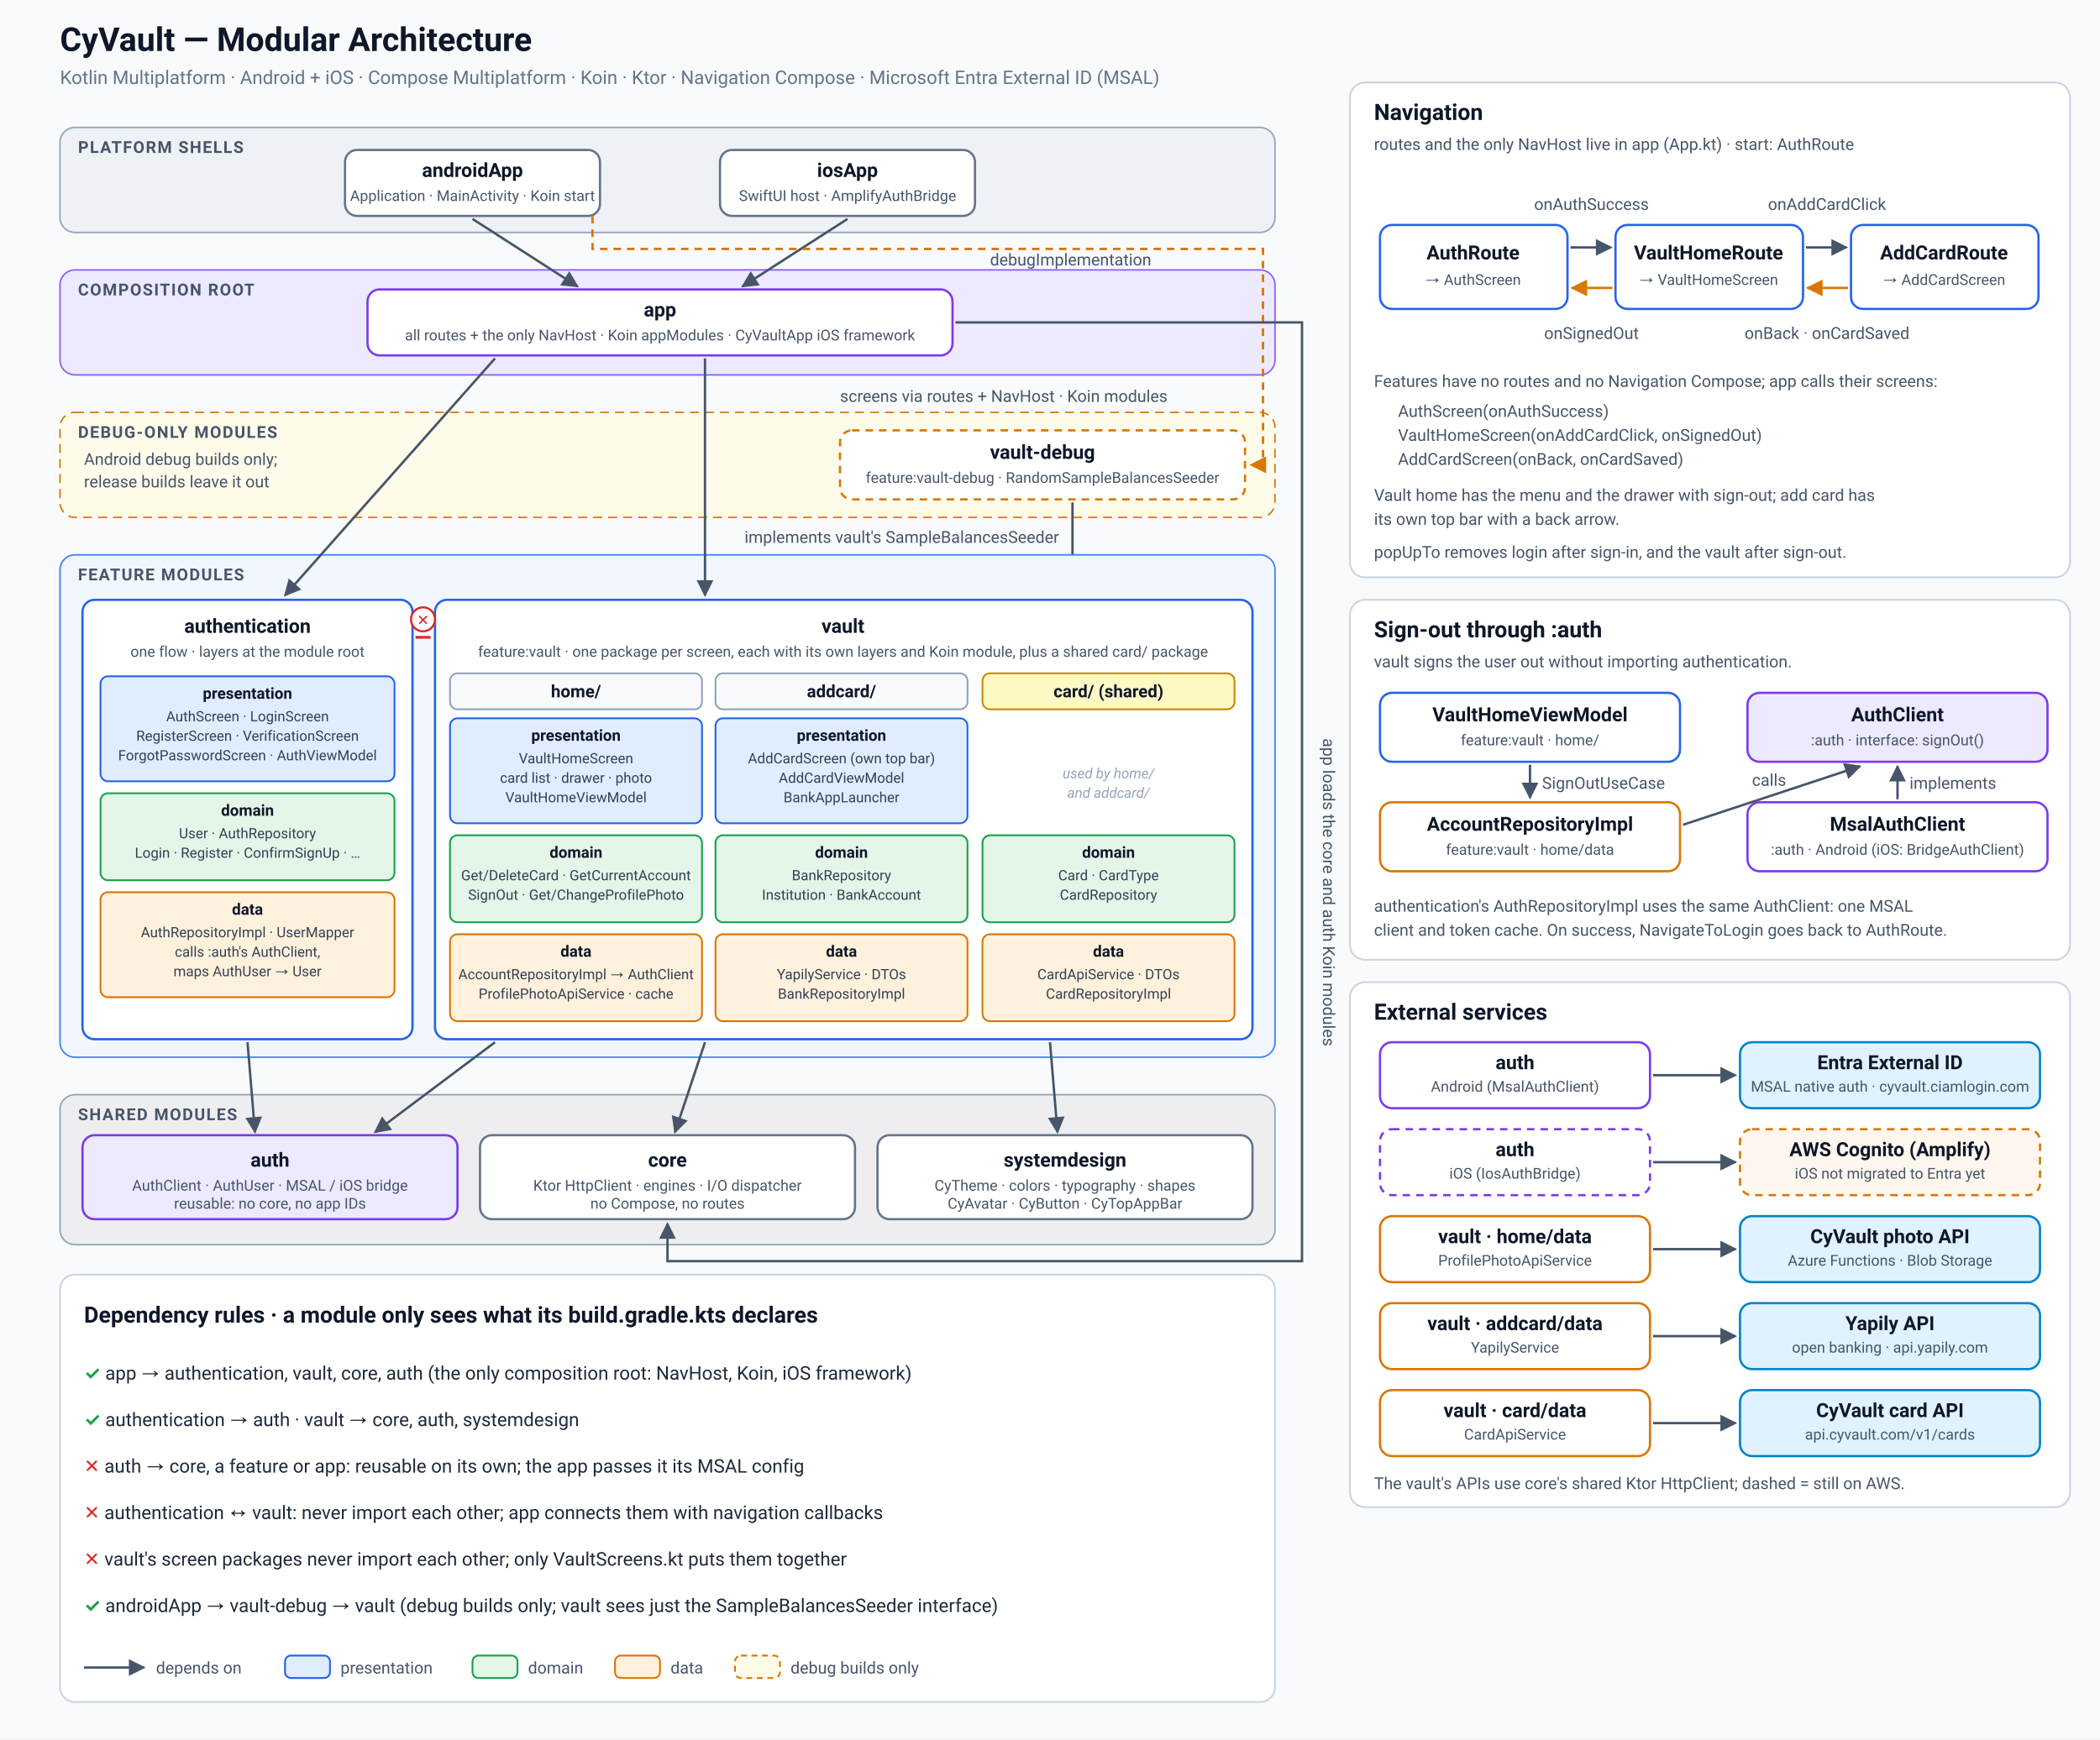
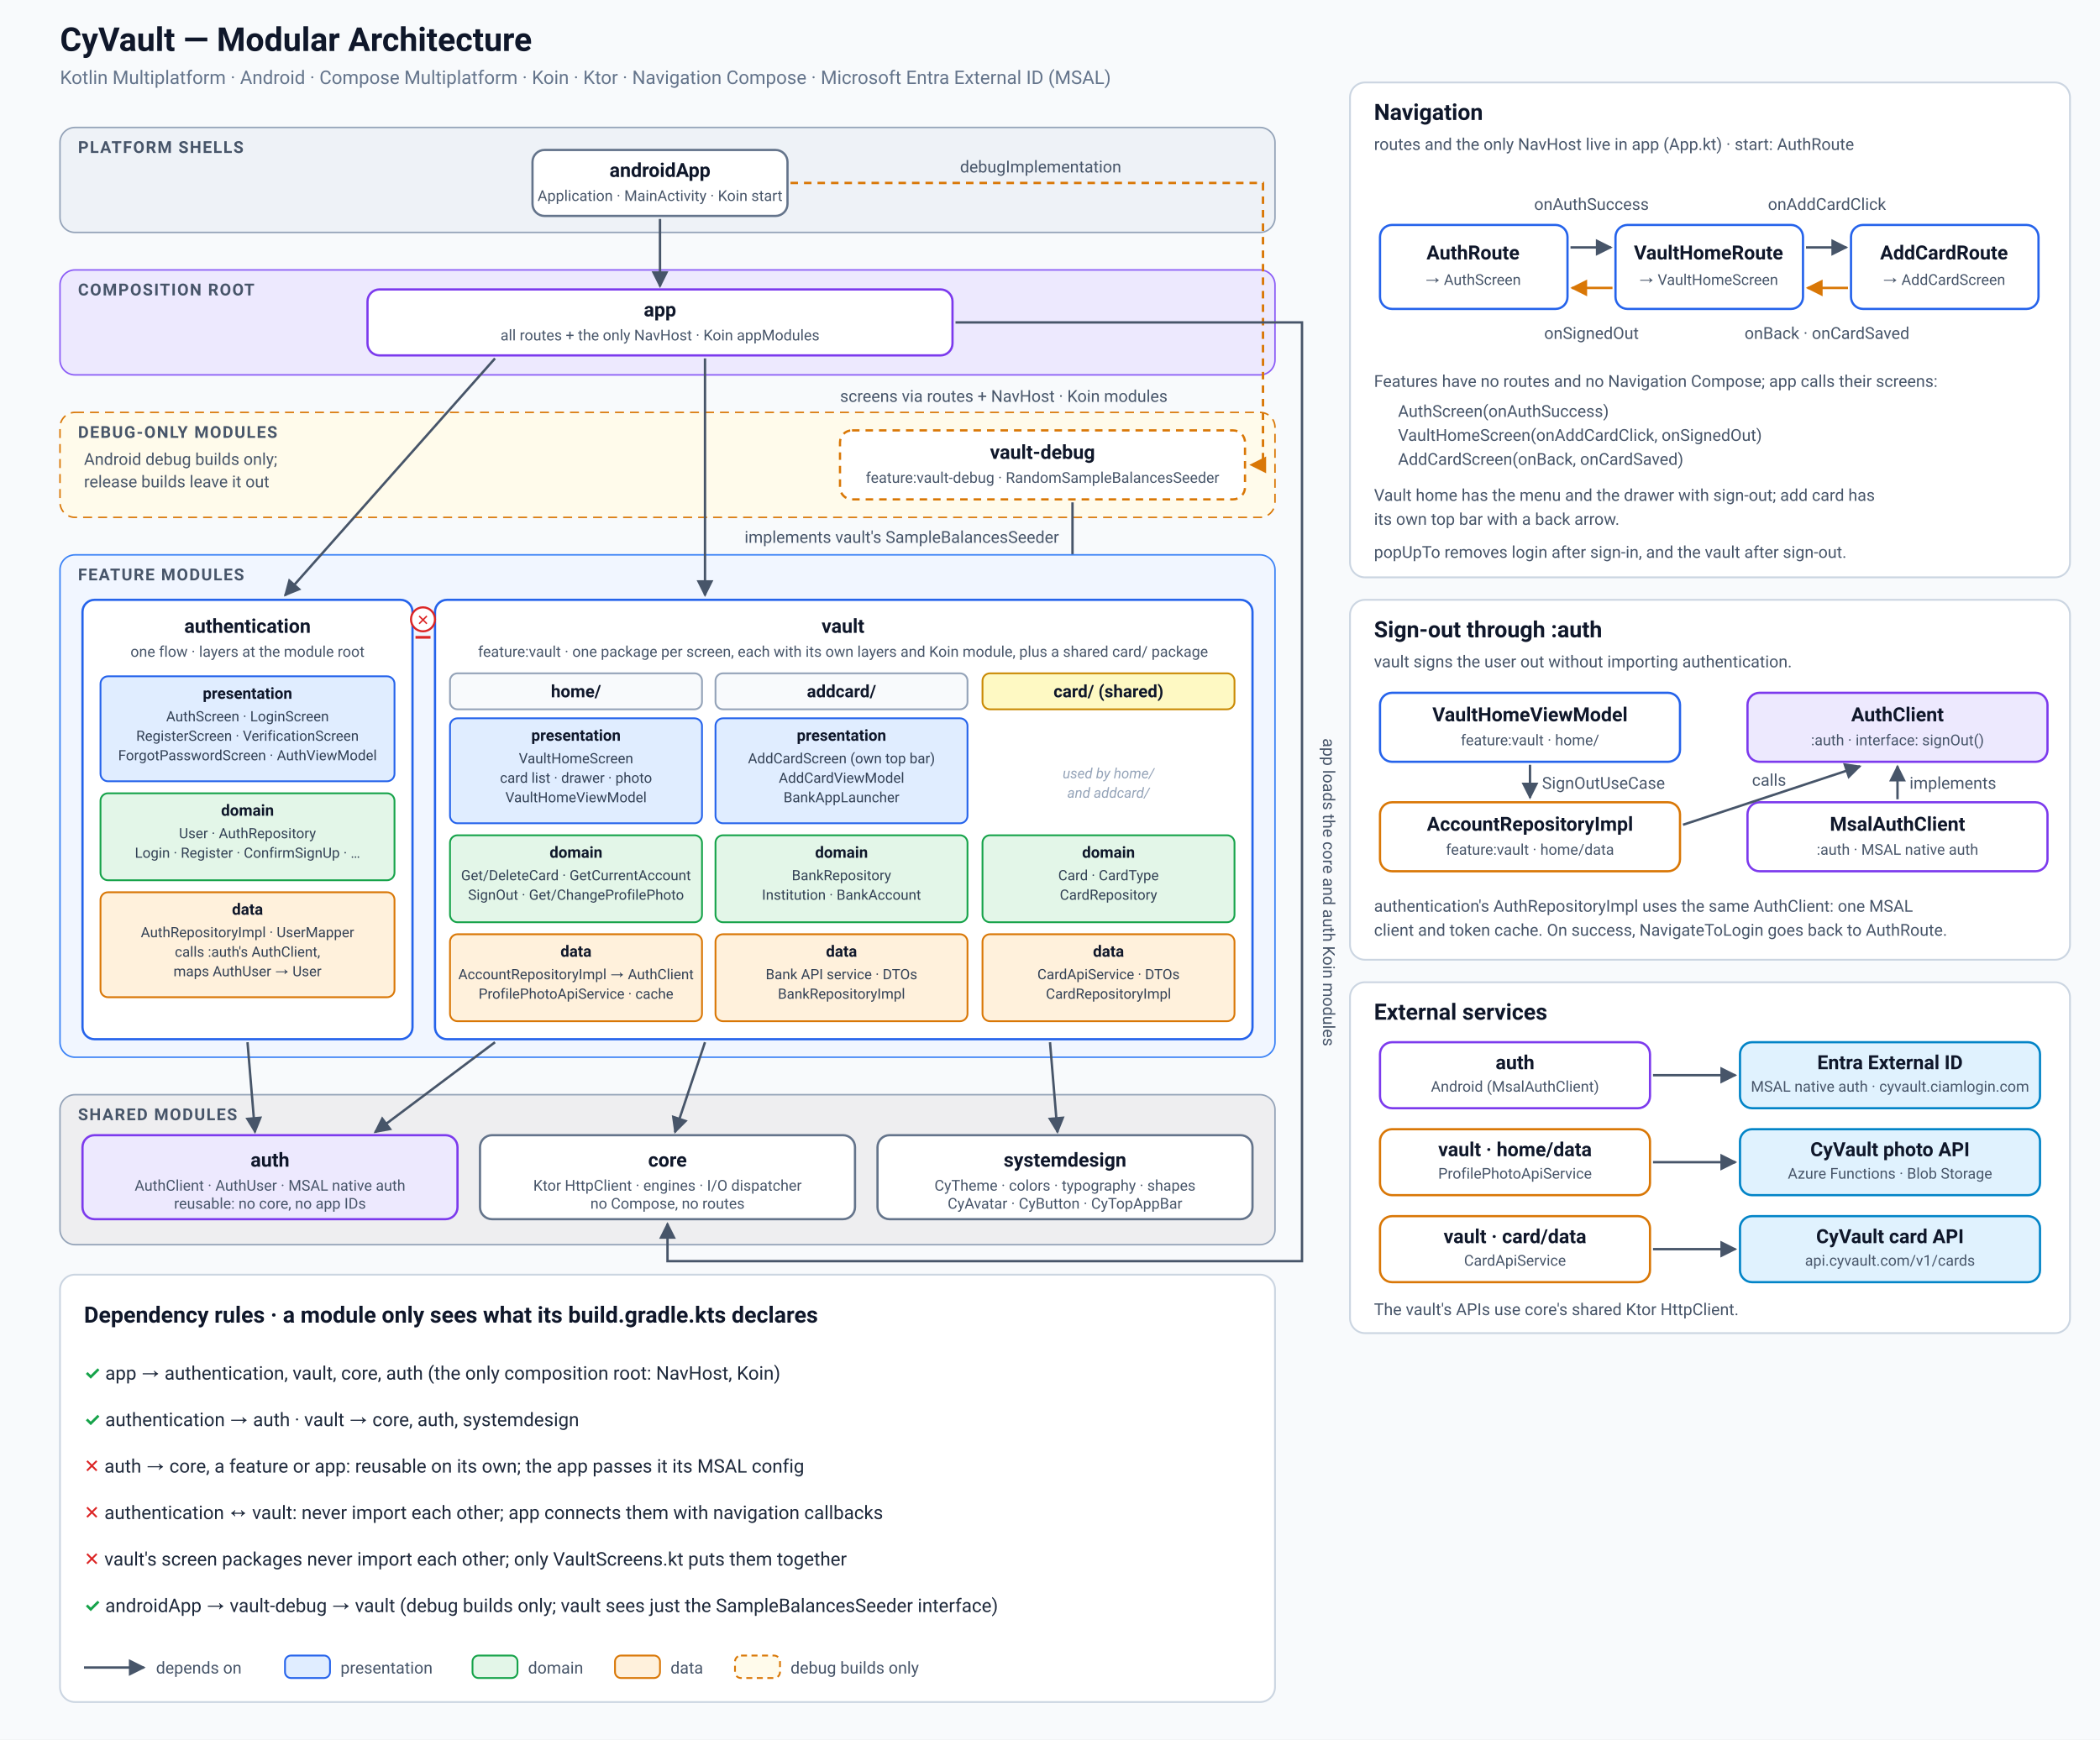
<svg xmlns="http://www.w3.org/2000/svg" viewBox="0 0 1400 1160" width="1400" height="1160" font-family="-apple-system, 'Segoe UI', Roboto, Helvetica, Arial, sans-serif">
  <defs>
    <marker id="arrow" viewBox="0 0 10 10" refX="9" refY="5" markerWidth="7" markerHeight="7" orient="auto-start-reverse">
      <path d="M0,0 L10,5 L0,10 z" fill="#475569" />
    </marker>
    <marker id="arrowOrange" viewBox="0 0 10 10" refX="9" refY="5" markerWidth="7" markerHeight="7" orient="auto-start-reverse">
      <path d="M0,0 L10,5 L0,10 z" fill="#D97706" />
    </marker>
    <marker id="arrowRed" viewBox="0 0 10 10" refX="9" refY="5" markerWidth="7" markerHeight="7" orient="auto-start-reverse">
      <path d="M0,0 L10,5 L0,10 z" fill="#DC2626" />
    </marker>
    <style>
      .t-title { font-size: 22px; font-weight: 700; fill: #0F172A; }
      .t-sub { font-size: 12.5px; fill: #64748B; }
      .t-panel { font-size: 15px; font-weight: 700; fill: #0F172A; }
      .t-band { font-size: 11px; font-weight: 700; letter-spacing: 0.8px; fill: #475569; }
      .t-box { font-size: 13px; font-weight: 700; fill: #0F172A; text-anchor: middle; }
      .t-boxsub { font-size: 10px; fill: #475569; text-anchor: middle; }
      .t-pkg { font-size: 11.5px; font-weight: 700; fill: #0F172A; text-anchor: middle; }
      .t-chip { font-size: 10.5px; font-weight: 700; fill: #0F172A; text-anchor: middle; }
      .t-chipsub { font-size: 9.5px; fill: #334155; text-anchor: middle; }
      .t-empty { font-size: 9.5px; font-style: italic; fill: #94A3B8; text-anchor: middle; }
      .t-small { font-size: 11px; fill: #475569; }
      .t-rule { font-size: 12.5px; fill: #1E293B; }
      .box { fill: #FFFFFF; stroke-width: 1.5; }
      .ui { fill: #E0EDFF; stroke: #2563EB; stroke-width: 1.2; }
      .dom { fill: #E3F6E8; stroke: #16A34A; stroke-width: 1.2; }
      .dat { fill: #FFF1DC; stroke: #D97706; stroke-width: 1.2; }
      .wire { fill: #F1F5F9; stroke: #64748B; stroke-width: 1.2; }
      .pkg { fill: #F8FAFC; stroke: #94A3B8; stroke-width: 1.2; }
      .dep { stroke: #475569; stroke-width: 1.6; fill: none; marker-end: url(#arrow); }
      .back { stroke: #D97706; stroke-width: 1.6; fill: none; marker-end: url(#arrowOrange); }
      .panel { fill: #FFFFFF; stroke: #CBD5E1; stroke-width: 1.2; }
    </style>
  </defs>
  <rect width="1400" height="1160" fill="#F8FAFC" />
  <text x="40" y="34" class="t-title">CyVault — Modular Architecture</text>
-   <text x="40" y="56" class="t-sub">Kotlin Multiplatform · Android + iOS · Compose Multiplatform · Koin · Ktor · Navigation Compose · Microsoft Entra External ID (MSAL)</text>
+   <text x="40" y="56" class="t-sub">Kotlin Multiplatform · Android · Compose Multiplatform · Koin · Ktor · Navigation Compose · Microsoft Entra External ID (MSAL)</text>
  <rect x="40" y="85" width="810" height="70" rx="10" fill="#EEF2F7" stroke="#94A3B8" />
  <text x="52" y="102" class="t-band">PLATFORM SHELLS</text>
-   <rect x="230" y="100" width="170" height="44" rx="8" class="box" stroke="#64748B" />
-   <text x="315" y="118" class="t-box">androidApp</text>
-   <text x="315" y="134" class="t-boxsub">Application · MainActivity · Koin start</text>
-   <rect x="480" y="100" width="170" height="44" rx="8" class="box" stroke="#64748B" />
-   <text x="565" y="118" class="t-box">iosApp</text>
-   <text x="565" y="134" class="t-boxsub">SwiftUI host · AmplifyAuthBridge</text>
+   <rect x="355" y="100" width="170" height="44" rx="8" class="box" stroke="#64748B" />
+   <text x="440" y="118" class="t-box">androidApp</text>
+   <text x="440" y="134" class="t-boxsub">Application · MainActivity · Koin start</text>
  <rect x="40" y="180" width="810" height="70" rx="10" fill="#EDE9FE" stroke="#8B5CF6" />
  <text x="52" y="197" class="t-band">COMPOSITION ROOT</text>
  <rect x="245" y="193" width="390" height="44" rx="8" class="box" stroke="#7C3AED" />
  <text x="440" y="211" class="t-box">app</text>
-   <text x="440" y="227" class="t-boxsub">all routes + the only NavHost · Koin appModules · CyVaultApp iOS framework</text>
-   <path d="M315 146 L385 191" class="dep" />
-   <path d="M565 146 L495 191" class="dep" />
+   <text x="440" y="227" class="t-boxsub">all routes + the only NavHost · Koin appModules</text>
+   <path d="M440 146 L440 191" class="dep" />
  <rect x="40" y="275" width="810" height="70" rx="10" fill="#FFFBEB" stroke="#D97706" stroke-dasharray="6 4" />
  <text x="52" y="292" class="t-band">DEBUG-ONLY MODULES</text>
  <text x="56" y="310" class="t-small">Android debug builds only;</text>
  <text x="56" y="325" class="t-small">release builds leave it out</text>
  <rect x="560" y="287" width="270" height="46" rx="8" class="box" stroke="#D97706" stroke-dasharray="5 4" />
  <text x="695" y="306" class="t-box">vault-debug</text>
  <text x="695" y="322" class="t-boxsub">feature:vault-debug · RandomSampleBalancesSeeder</text>
-   <path d="M395 144 V166 H842 V310 H834" stroke="#D97706" stroke-width="1.6" stroke-dasharray="5 4" fill="none" marker-end="url(#arrowOrange)" />
-   <text x="660" y="177" class="t-small" fill="#B45309">debugImplementation</text>
+   <path d="M527 122 H842 V310 H834" stroke="#D97706" stroke-width="1.6" stroke-dasharray="5 4" fill="none" marker-end="url(#arrowOrange)" />
+   <text x="640" y="115" class="t-small" fill="#B45309">debugImplementation</text>
  <path d="M715 335 L715 397" class="dep" />
  <text x="706" y="362" class="t-small" text-anchor="end">implements vault's SampleBalancesSeeder</text>
  <rect x="40" y="370" width="810" height="335" rx="10" fill="#F1F6FF" stroke="#3B82F6" />
  <text x="52" y="387" class="t-band">FEATURE MODULES</text>
  <rect x="55" y="400" width="220" height="293" rx="8" class="box" stroke="#2563EB" />
  <text x="165" y="422" class="t-box">authentication</text>
  <text x="165" y="438" class="t-boxsub">one flow · layers at the module root</text>
  <rect x="67" y="451" width="196" height="70" rx="5" class="ui" />
  <text x="165" y="466" class="t-chip">presentation</text>
  <text x="165" y="481" class="t-chipsub">AuthScreen · LoginScreen</text>
  <text x="165" y="494" class="t-chipsub">RegisterScreen · VerificationScreen</text>
  <text x="165" y="507" class="t-chipsub">ForgotPasswordScreen · AuthViewModel</text>
  <rect x="67" y="529" width="196" height="58" rx="5" class="dom" />
  <text x="165" y="544" class="t-chip">domain</text>
  <text x="165" y="559" class="t-chipsub">User · AuthRepository</text>
  <text x="165" y="572" class="t-chipsub">Login · Register · ConfirmSignUp · …</text>
  <rect x="67" y="595" width="196" height="70" rx="5" class="dat" />
  <text x="165" y="610" class="t-chip">data</text>
  <text x="165" y="625" class="t-chipsub">AuthRepositoryImpl · UserMapper</text>
  <text x="165" y="638" class="t-chipsub">calls :auth's AuthClient,</text>
  <text x="165" y="651" class="t-chipsub">maps AuthUser → User</text>
  <rect x="290" y="400" width="545" height="293" rx="8" class="box" stroke="#2563EB" />
  <text x="562" y="422" class="t-box">vault</text>
  <text x="562" y="438" class="t-boxsub">feature:vault · one package per screen, each with its own layers and Koin module, plus a shared card/ package</text>
  <rect x="300" y="449" width="168" height="24" rx="5" class="pkg" />
  <text x="384" y="465" class="t-pkg">home/</text>
  <rect x="477" y="449" width="168" height="24" rx="5" class="pkg" />
  <text x="561" y="465" class="t-pkg">addcard/</text>
  <rect x="655" y="449" width="168" height="24" rx="5" fill="#FEF9C3" stroke="#CA8A04" stroke-width="1.2" />
  <text x="739" y="465" class="t-pkg">card/ (shared)</text>
  <rect x="300" y="479" width="168" height="70" rx="5" class="ui" />
  <text x="384" y="494" class="t-chip">presentation</text>
  <text x="384" y="509" class="t-chipsub">VaultHomeScreen</text>
  <text x="384" y="522" class="t-chipsub">card list · drawer · photo</text>
  <text x="384" y="535" class="t-chipsub">VaultHomeViewModel</text>
  <rect x="300" y="557" width="168" height="58" rx="5" class="dom" />
  <text x="384" y="572" class="t-chip">domain</text>
  <text x="384" y="587" class="t-chipsub">Get/DeleteCard · GetCurrentAccount</text>
  <text x="384" y="600" class="t-chipsub">SignOut · Get/ChangeProfilePhoto</text>
  <rect x="300" y="623" width="168" height="58" rx="5" class="dat" />
  <text x="384" y="638" class="t-chip">data</text>
  <text x="384" y="653" class="t-chipsub">AccountRepositoryImpl → AuthClient</text>
  <text x="384" y="666" class="t-chipsub">ProfilePhotoApiService · cache</text>
  <rect x="477" y="479" width="168" height="70" rx="5" class="ui" />
  <text x="561" y="494" class="t-chip">presentation</text>
  <text x="561" y="509" class="t-chipsub">AddCardScreen (own top bar)</text>
  <text x="561" y="522" class="t-chipsub">AddCardViewModel</text>
  <text x="561" y="535" class="t-chipsub">BankAppLauncher</text>
  <rect x="477" y="557" width="168" height="58" rx="5" class="dom" />
  <text x="561" y="572" class="t-chip">domain</text>
  <text x="561" y="587" class="t-chipsub">BankRepository</text>
  <text x="561" y="600" class="t-chipsub">Institution · BankAccount</text>
  <rect x="477" y="623" width="168" height="58" rx="5" class="dat" />
  <text x="561" y="638" class="t-chip">data</text>
-   <text x="561" y="653" class="t-chipsub">YapilyService · DTOs</text>
+   <text x="561" y="653" class="t-chipsub">Bank API service · DTOs</text>
  <text x="561" y="666" class="t-chipsub">BankRepositoryImpl</text>
  <text x="739" y="519" class="t-empty">used by home/</text>
  <text x="739" y="532" class="t-empty">and addcard/</text>
  <rect x="655" y="557" width="168" height="58" rx="5" class="dom" />
  <text x="739" y="572" class="t-chip">domain</text>
  <text x="739" y="587" class="t-chipsub">Card · CardType</text>
  <text x="739" y="600" class="t-chipsub">CardRepository</text>
  <rect x="655" y="623" width="168" height="58" rx="5" class="dat" />
  <text x="739" y="638" class="t-chip">data</text>
  <text x="739" y="653" class="t-chipsub">CardApiService · DTOs</text>
  <text x="739" y="666" class="t-chipsub">CardRepositoryImpl</text>
  <path d="M330 239 L190 397" class="dep" />
  <path d="M470 239 L470 397" class="dep" />
  <text x="560" y="268" class="t-small">screens via routes + NavHost · Koin modules</text>
  <path d="M277 425 L287 425" stroke="#DC2626" stroke-width="1.8" fill="none" />
  <circle cx="282" cy="413" r="8" fill="#FFFFFF" stroke="#DC2626" stroke-width="1.4" />
  <text x="282" y="417" font-size="10" font-weight="700" fill="#DC2626" text-anchor="middle">✕</text>
  <rect x="40" y="730" width="810" height="100" rx="10" fill="#EEEEF0" stroke="#94A3B8" />
  <text x="52" y="747" class="t-band">SHARED MODULES</text>
  <rect x="55" y="757" width="250" height="56" rx="8" fill="#EDE9FE" stroke="#7C3AED" stroke-width="1.5" />
  <text x="180" y="778" class="t-box">auth</text>
-   <text x="180" y="794" class="t-boxsub">AuthClient · AuthUser · MSAL / iOS bridge</text>
+   <text x="180" y="794" class="t-boxsub">AuthClient · AuthUser · MSAL native auth</text>
  <text x="180" y="806" class="t-boxsub">reusable: no core, no app IDs</text>
  <rect x="320" y="757" width="250" height="56" rx="8" class="box" stroke="#64748B" />
  <text x="445" y="778" class="t-box">core</text>
  <text x="445" y="794" class="t-boxsub">Ktor HttpClient · engines · I/O dispatcher</text>
  <text x="445" y="806" class="t-boxsub">no Compose, no routes</text>
  <rect x="585" y="757" width="250" height="56" rx="8" class="box" stroke="#64748B" />
  <text x="710" y="778" class="t-box">systemdesign</text>
  <text x="710" y="794" class="t-boxsub">CyTheme · colors · typography · shapes</text>
  <text x="710" y="806" class="t-boxsub">CyAvatar · CyButton · CyTopAppBar</text>
  <path d="M165 695 L170 755" class="dep" />
  <path d="M330 695 L250 755" class="dep" />
  <path d="M470 695 L450 755" class="dep" />
  <path d="M700 695 L705 755" class="dep" />
  <path d="M637 215 H868 V841 H445 V816" class="dep" />
  <text x="882" y="595" class="t-small" transform="rotate(90 882 595)" text-anchor="middle">app loads the core and auth Koin modules</text>
  <rect x="40" y="850" width="810" height="285" rx="10" class="panel" />
  <text x="56" y="882" class="t-panel">Dependency rules · a module only sees what its build.gradle.kts declares</text>
  <text x="56" y="920" class="t-rule">
-     <tspan fill="#16A34A" font-weight="700">✓</tspan>  app  →  authentication, vault, core, auth   (the only composition root: NavHost, Koin, iOS framework)</text>
+     <tspan fill="#16A34A" font-weight="700">✓</tspan>  app  →  authentication, vault, core, auth   (the only composition root: NavHost, Koin)</text>
  <text x="56" y="951" class="t-rule">
    <tspan fill="#16A34A" font-weight="700">✓</tspan>  authentication  →  auth     ·     vault  →  core, auth, systemdesign</text>
  <text x="56" y="982" class="t-rule">
    <tspan fill="#DC2626" font-weight="700">✕</tspan>  auth  →  core, a feature or app: reusable on its own; the app passes it its MSAL config</text>
  <text x="56" y="1013" class="t-rule">
    <tspan fill="#DC2626" font-weight="700">✕</tspan>  authentication ↔ vault: never import each other; app connects them with navigation callbacks</text>
  <text x="56" y="1044" class="t-rule">
    <tspan fill="#DC2626" font-weight="700">✕</tspan>  vault's screen packages never import each other; only VaultScreens.kt puts them together</text>
  <text x="56" y="1075" class="t-rule">
    <tspan fill="#16A34A" font-weight="700">✓</tspan>  androidApp  →  vault-debug  →  vault   (debug builds only; vault sees just the SampleBalancesSeeder interface)</text>
  <line x1="56" y1="1112" x2="96" y2="1112" class="dep" />
  <text x="104" y="1116" class="t-small">depends on</text>
  <rect x="190" y="1104" width="30" height="15" rx="4" class="ui" />
  <text x="227" y="1116" class="t-small">presentation</text>
  <rect x="315" y="1104" width="30" height="15" rx="4" class="dom" />
  <text x="352" y="1116" class="t-small">domain</text>
  <rect x="410" y="1104" width="30" height="15" rx="4" class="dat" />
  <text x="447" y="1116" class="t-small">data</text>
  <rect x="490" y="1104" width="30" height="15" rx="4" fill="#FFFBEB" stroke="#D97706" stroke-width="1.2" stroke-dasharray="4 3" />
  <text x="527" y="1116" class="t-small">debug builds only</text>
  <rect x="900" y="55" width="480" height="330" rx="10" class="panel" />
  <text x="916" y="80" class="t-panel">Navigation</text>
  <text x="916" y="100" class="t-small">routes and the only NavHost live in app (App.kt) · start: AuthRoute</text>
  <rect x="920" y="150" width="125" height="56" rx="8" class="box" stroke="#2563EB" />
  <text x="982" y="173" class="t-box">AuthRoute</text>
  <text x="982" y="190" class="t-boxsub">→ AuthScreen</text>
  <rect x="1077" y="150" width="125" height="56" rx="8" class="box" stroke="#2563EB" />
  <text x="1139" y="173" class="t-box">VaultHomeRoute</text>
  <text x="1139" y="190" class="t-boxsub">→ VaultHomeScreen</text>
  <rect x="1234" y="150" width="125" height="56" rx="8" class="box" stroke="#2563EB" />
  <text x="1296" y="173" class="t-box">AddCardRoute</text>
  <text x="1296" y="190" class="t-boxsub">→ AddCardScreen</text>
  <path d="M1047 165 L1074 165" class="dep" />
  <text x="1061" y="140" class="t-small" text-anchor="middle">onAuthSuccess</text>
  <path d="M1204 165 L1231 165" class="dep" />
  <text x="1218" y="140" class="t-small" text-anchor="middle">onAddCardClick</text>
  <path d="M1075 192 L1048 192" class="back" />
  <text x="1061" y="226" class="t-small" text-anchor="middle">onSignedOut</text>
  <path d="M1232 192 L1205 192" class="back" />
  <text x="1218" y="226" class="t-small" text-anchor="middle">onBack · onCardSaved</text>
  <text x="916" y="258" class="t-small">Features have no routes and no Navigation Compose; app calls their screens:</text>
  <text x="932" y="278" class="t-small">AuthScreen(onAuthSuccess)</text>
  <text x="932" y="294" class="t-small">VaultHomeScreen(onAddCardClick, onSignedOut)</text>
  <text x="932" y="310" class="t-small">AddCardScreen(onBack, onCardSaved)</text>
  <text x="916" y="334" class="t-small">Vault home has the menu and the drawer with sign-out; add card has</text>
  <text x="916" y="350" class="t-small">its own top bar with a back arrow.</text>
  <text x="916" y="372" class="t-small">popUpTo removes login after sign-in, and the vault after sign-out.</text>
  <rect x="900" y="400" width="480" height="240" rx="10" class="panel" />
  <text x="916" y="425" class="t-panel">Sign-out through :auth</text>
  <text x="916" y="445" class="t-small">vault signs the user out without importing authentication.</text>
  <rect x="920" y="462" width="200" height="46" rx="8" class="box" stroke="#2563EB" />
  <text x="1020" y="481" class="t-box">VaultHomeViewModel</text>
  <text x="1020" y="497" class="t-boxsub">feature:vault · home/</text>
  <rect x="1165" y="462" width="200" height="46" rx="8" fill="#EDE9FE" stroke="#7C3AED" stroke-width="1.5" />
  <text x="1265" y="481" class="t-box">AuthClient</text>
  <text x="1265" y="497" class="t-boxsub">:auth · interface: signOut()</text>
  <rect x="1165" y="535" width="200" height="46" rx="8" class="box" stroke="#7C3AED" />
  <text x="1265" y="554" class="t-box">MsalAuthClient</text>
-   <text x="1265" y="570" class="t-boxsub">:auth · Android (iOS: BridgeAuthClient)</text>
+   <text x="1265" y="570" class="t-boxsub">:auth · MSAL native auth</text>
  <rect x="920" y="535" width="200" height="46" rx="8" class="box" stroke="#D97706" />
  <text x="1020" y="554" class="t-box">AccountRepositoryImpl</text>
  <text x="1020" y="570" class="t-boxsub">feature:vault · home/data</text>
  <path d="M1020 510 L1020 532" class="dep" />
  <text x="1028" y="526" class="t-small">SignOutUseCase</text>
  <path d="M1122 550 L1240 511" class="dep" />
  <text x="1168" y="524" class="t-small">calls</text>
  <path d="M1265 533 L1265 511" class="dep" />
  <text x="1273" y="526" class="t-small">implements</text>
  <text x="916" y="608" class="t-small">authentication's AuthRepositoryImpl uses the same AuthClient: one MSAL</text>
  <text x="916" y="624" class="t-small">client and token cache. On success, NavigateToLogin goes back to AuthRoute.</text>
-   <rect x="900" y="655" width="480" height="350" rx="10" class="panel" />
+   <rect x="900" y="655" width="480" height="234" rx="10" class="panel" />
  <text x="916" y="680" class="t-panel">External services</text>
  <rect x="920" y="695" width="180" height="44" rx="8" class="box" stroke="#7C3AED" />
  <text x="1010" y="713" class="t-box">auth</text>
  <text x="1010" y="728" class="t-boxsub">Android (MsalAuthClient)</text>
  <rect x="1160" y="695" width="200" height="44" rx="8" fill="#E0F2FE" stroke="#0284C7" stroke-width="1.5" />
  <text x="1260" y="713" class="t-box">Entra External ID</text>
  <text x="1260" y="728" class="t-boxsub">MSAL native auth · cyvault.ciamlogin.com</text>
  <path d="M1102 717 L1157 717" class="dep" />
-   <rect x="920" y="753" width="180" height="44" rx="8" class="box" stroke="#7C3AED" stroke-dasharray="5 4" />
-   <text x="1010" y="771" class="t-box">auth</text>
-   <text x="1010" y="786" class="t-boxsub">iOS (IosAuthBridge)</text>
-   <rect x="1160" y="753" width="200" height="44" rx="8" fill="#FFF7ED" stroke="#D97706" stroke-width="1.5" stroke-dasharray="5 4" />
-   <text x="1260" y="771" class="t-box">AWS Cognito (Amplify)</text>
-   <text x="1260" y="786" class="t-boxsub">iOS not migrated to Entra yet</text>
+   <rect x="920" y="753" width="180" height="44" rx="8" class="box" stroke="#D97706" />
+   <text x="1010" y="771" class="t-box">vault · home/data</text>
+   <text x="1010" y="786" class="t-boxsub">ProfilePhotoApiService</text>
+   <rect x="1160" y="753" width="200" height="44" rx="8" fill="#E0F2FE" stroke="#0284C7" stroke-width="1.5" />
+   <text x="1260" y="771" class="t-box">CyVault photo API</text>
+   <text x="1260" y="786" class="t-boxsub">Azure Functions · Blob Storage</text>
  <path d="M1102 775 L1157 775" class="dep" />
  <rect x="920" y="811" width="180" height="44" rx="8" class="box" stroke="#D97706" />
-   <text x="1010" y="829" class="t-box">vault · home/data</text>
-   <text x="1010" y="844" class="t-boxsub">ProfilePhotoApiService</text>
+   <text x="1010" y="829" class="t-box">vault · card/data</text>
+   <text x="1010" y="844" class="t-boxsub">CardApiService</text>
  <rect x="1160" y="811" width="200" height="44" rx="8" fill="#E0F2FE" stroke="#0284C7" stroke-width="1.5" />
-   <text x="1260" y="829" class="t-box">CyVault photo API</text>
-   <text x="1260" y="844" class="t-boxsub">Azure Functions · Blob Storage</text>
+   <text x="1260" y="829" class="t-box">CyVault card API</text>
+   <text x="1260" y="844" class="t-boxsub">api.cyvault.com/v1/cards</text>
  <path d="M1102 833 L1157 833" class="dep" />
-   <rect x="920" y="869" width="180" height="44" rx="8" class="box" stroke="#D97706" />
-   <text x="1010" y="887" class="t-box">vault · addcard/data</text>
-   <text x="1010" y="902" class="t-boxsub">YapilyService</text>
-   <rect x="1160" y="869" width="200" height="44" rx="8" fill="#E0F2FE" stroke="#0284C7" stroke-width="1.5" />
-   <text x="1260" y="887" class="t-box">Yapily API</text>
-   <text x="1260" y="902" class="t-boxsub">open banking · api.yapily.com</text>
-   <path d="M1102 891 L1157 891" class="dep" />
-   <rect x="920" y="927" width="180" height="44" rx="8" class="box" stroke="#D97706" />
-   <text x="1010" y="945" class="t-box">vault · card/data</text>
-   <text x="1010" y="960" class="t-boxsub">CardApiService</text>
-   <rect x="1160" y="927" width="200" height="44" rx="8" fill="#E0F2FE" stroke="#0284C7" stroke-width="1.5" />
-   <text x="1260" y="945" class="t-box">CyVault card API</text>
-   <text x="1260" y="960" class="t-boxsub">api.cyvault.com/v1/cards</text>
-   <path d="M1102 949 L1157 949" class="dep" />
-   <text x="916" y="993" class="t-small">The vault's APIs use core's shared Ktor HttpClient; dashed = still on AWS.</text>
+   <text x="916" y="877" class="t-small">The vault's APIs use core's shared Ktor HttpClient.</text>
</svg>
